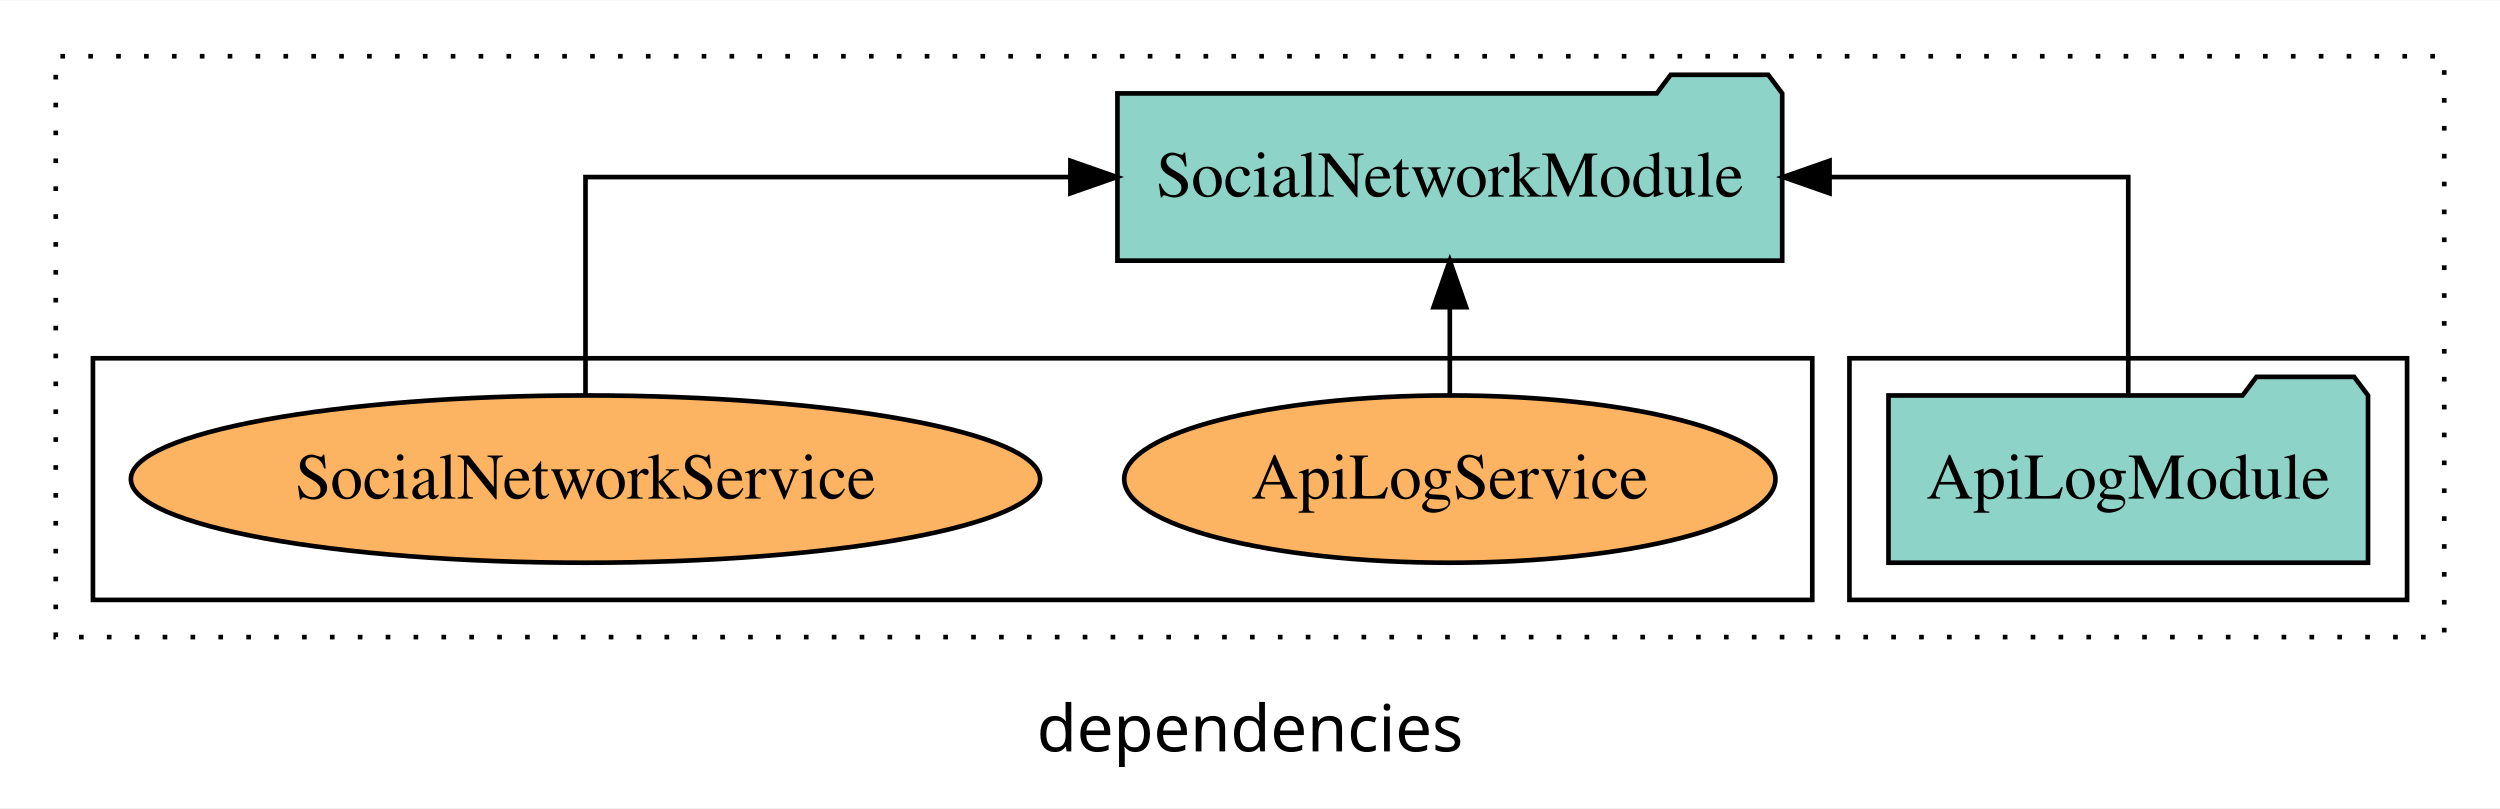
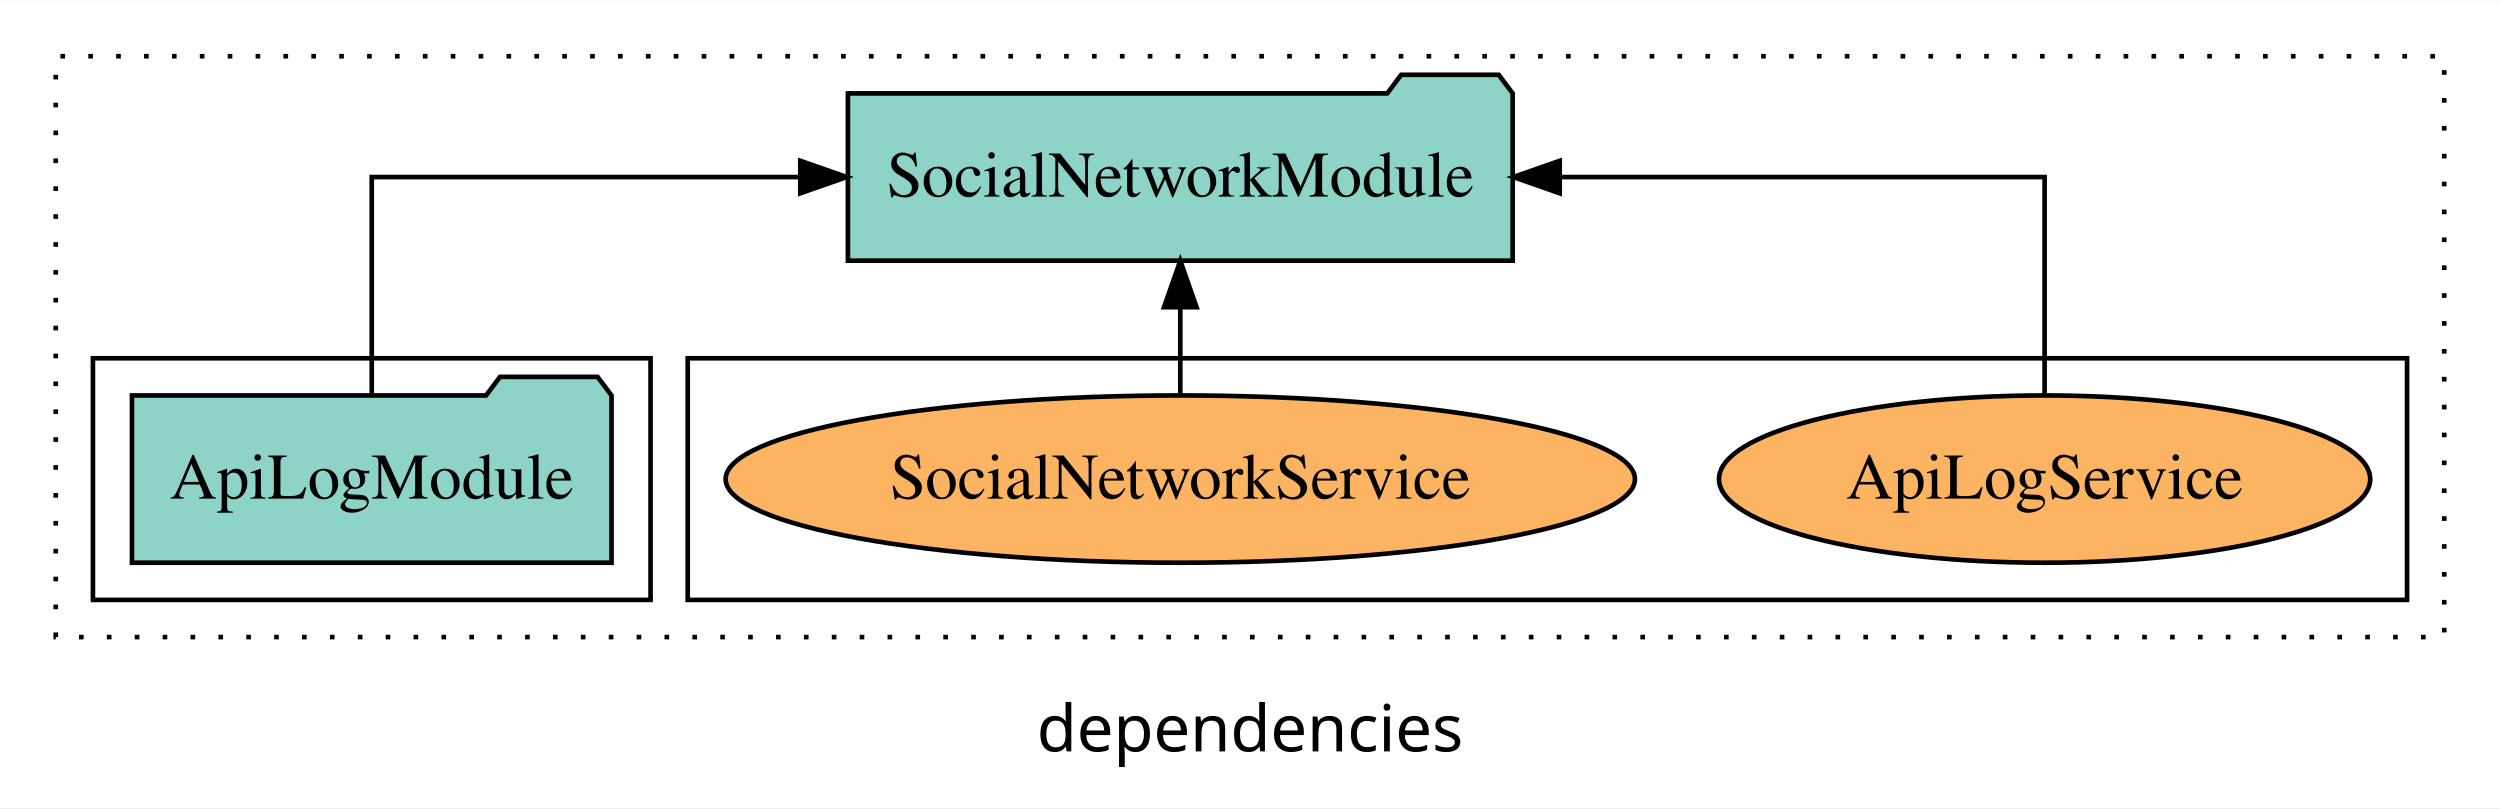
<svg xmlns="http://www.w3.org/2000/svg" width="538pt" height="174pt" viewBox="0.00 0.00 538.00 173.80">
  <g id="graph0" class="graph" transform="scale(1 1) rotate(0) translate(4 169.8)">
    <polygon fill="white" stroke="transparent" points="-4,4 -4,-169.8 534,-169.8 534,4 -4,4" />
    <text text-anchor="middle" x="265" y="-8.2" font-family="sans-serif" font-size="14.00">dependencies</text>
    <g id="clust1" class="cluster">
      <polygon fill="none" stroke="black" stroke-dasharray="1,5" points="8,-32.8 8,-157.8 522,-157.8 522,-32.8 8,-32.8" />
    </g>
+     <g id="clust6" class="cluster">
+       <polygon fill="none" stroke="black" points="144,-40.8 144,-92.8 514,-92.8 514,-40.8 144,-40.8" />
+     </g>
    <g id="clust3" class="cluster">
-       <polygon fill="none" stroke="black" points="394,-40.8 394,-92.8 514,-92.8 514,-40.8 394,-40.8" />
-     </g>
-     <g id="clust6" class="cluster">
-       <polygon fill="none" stroke="black" points="16,-40.8 16,-92.8 386,-92.8 386,-40.8 16,-40.8" />
+       <polygon fill="none" stroke="black" points="16,-40.8 16,-92.8 136,-92.8 136,-40.8 16,-40.8" />
    </g>
    <g id="node1" class="node">
-       <polygon fill="#8dd3c7" stroke="black" points="505.6,-84.8 502.6,-88.8 481.6,-88.8 478.6,-84.8 402.4,-84.8 402.4,-48.8 505.6,-48.8 505.6,-84.8" />
-       <text text-anchor="middle" x="454" y="-62.6" font-family="Times,serif" font-size="14.00">ApiLogModule</text>
+       <polygon fill="#8dd3c7" stroke="black" points="127.6,-84.8 124.6,-88.8 103.6,-88.8 100.6,-84.8 24.4,-84.8 24.4,-48.8 127.6,-48.8 127.6,-84.8" />
+       <text text-anchor="middle" x="76" y="-62.6" font-family="Times,serif" font-size="14.00">ApiLogModule</text>
    </g>
    <g id="node2" class="node">
-       <polygon fill="#8dd3c7" stroke="black" points="379.53,-149.8 376.53,-153.8 355.53,-153.8 352.53,-149.8 236.47,-149.8 236.47,-113.8 379.53,-113.8 379.53,-149.8" />
-       <text text-anchor="middle" x="308" y="-127.6" font-family="Times,serif" font-size="14.00">SocialNetworkModule</text>
+       <polygon fill="#8dd3c7" stroke="black" points="321.53,-149.8 318.53,-153.8 297.53,-153.8 294.53,-149.8 178.47,-149.8 178.47,-113.8 321.53,-113.8 321.53,-149.8" />
+       <text text-anchor="middle" x="250" y="-127.6" font-family="Times,serif" font-size="14.00">SocialNetworkModule</text>
    </g>
    <g id="edge1" class="edge">
-       <path fill="none" stroke="black" d="M454,-84.91C454,-104.14 454,-131.8 454,-131.8 454,-131.8 389.72,-131.8 389.72,-131.8" />
-       <polygon fill="black" stroke="black" points="389.72,-128.3 379.72,-131.8 389.72,-135.3 389.72,-128.3" />
+       <path fill="none" stroke="black" d="M76,-84.91C76,-104.14 76,-131.8 76,-131.8 76,-131.8 168.22,-131.8 168.22,-131.8" />
+       <polygon fill="black" stroke="black" points="168.22,-135.3 178.22,-131.8 168.22,-128.3 168.22,-135.3" />
    </g>
    <g id="node3" class="node">
-       <ellipse fill="#fdb462" stroke="black" cx="308" cy="-66.8" rx="70.07" ry="18" />
-       <text text-anchor="middle" x="308" y="-62.6" font-family="Times,serif" font-size="14.00">ApiLogService</text>
+       <ellipse fill="#fdb462" stroke="black" cx="436" cy="-66.8" rx="70.07" ry="18" />
+       <text text-anchor="middle" x="436" y="-62.6" font-family="Times,serif" font-size="14.00">ApiLogService</text>
    </g>
    <g id="edge2" class="edge">
-       <path fill="none" stroke="black" d="M308,-84.91C308,-84.91 308,-103.79 308,-103.79" />
-       <polygon fill="black" stroke="black" points="304.5,-103.79 308,-113.79 311.5,-103.79 304.5,-103.79" />
+       <path fill="none" stroke="black" d="M436,-84.91C436,-104.14 436,-131.8 436,-131.8 436,-131.8 331.65,-131.8 331.65,-131.8" />
+       <polygon fill="black" stroke="black" points="331.65,-128.3 321.65,-131.8 331.65,-135.3 331.65,-128.3" />
    </g>
    <g id="node4" class="node">
-       <ellipse fill="#fdb462" stroke="black" cx="122" cy="-66.8" rx="97.84" ry="18" />
-       <text text-anchor="middle" x="122" y="-62.6" font-family="Times,serif" font-size="14.00">SocialNetworkService</text>
+       <ellipse fill="#fdb462" stroke="black" cx="250" cy="-66.8" rx="97.84" ry="18" />
+       <text text-anchor="middle" x="250" y="-62.6" font-family="Times,serif" font-size="14.00">SocialNetworkService</text>
    </g>
    <g id="edge3" class="edge">
-       <path fill="none" stroke="black" d="M122,-84.91C122,-104.14 122,-131.8 122,-131.8 122,-131.8 226.35,-131.8 226.35,-131.8" />
-       <polygon fill="black" stroke="black" points="226.35,-135.3 236.35,-131.8 226.35,-128.3 226.35,-135.3" />
+       <path fill="none" stroke="black" d="M250,-84.91C250,-84.91 250,-103.79 250,-103.79" />
+       <polygon fill="black" stroke="black" points="246.5,-103.79 250,-113.79 253.5,-103.79 246.5,-103.79" />
    </g>
  </g>
</svg>
